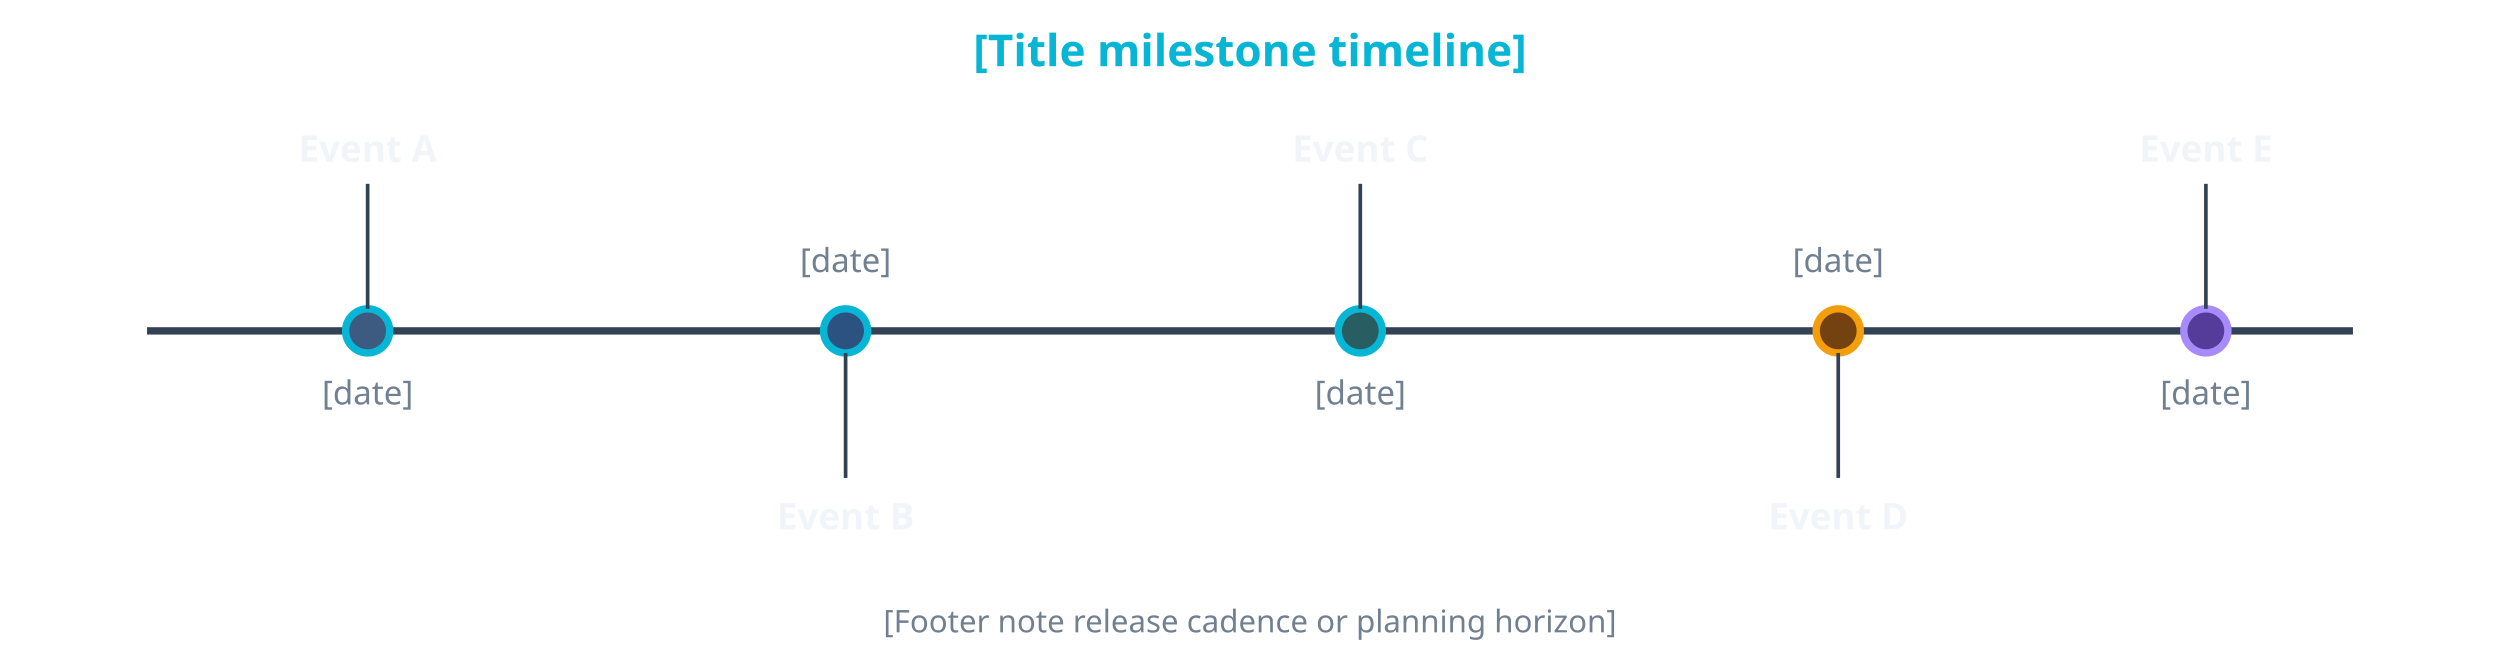
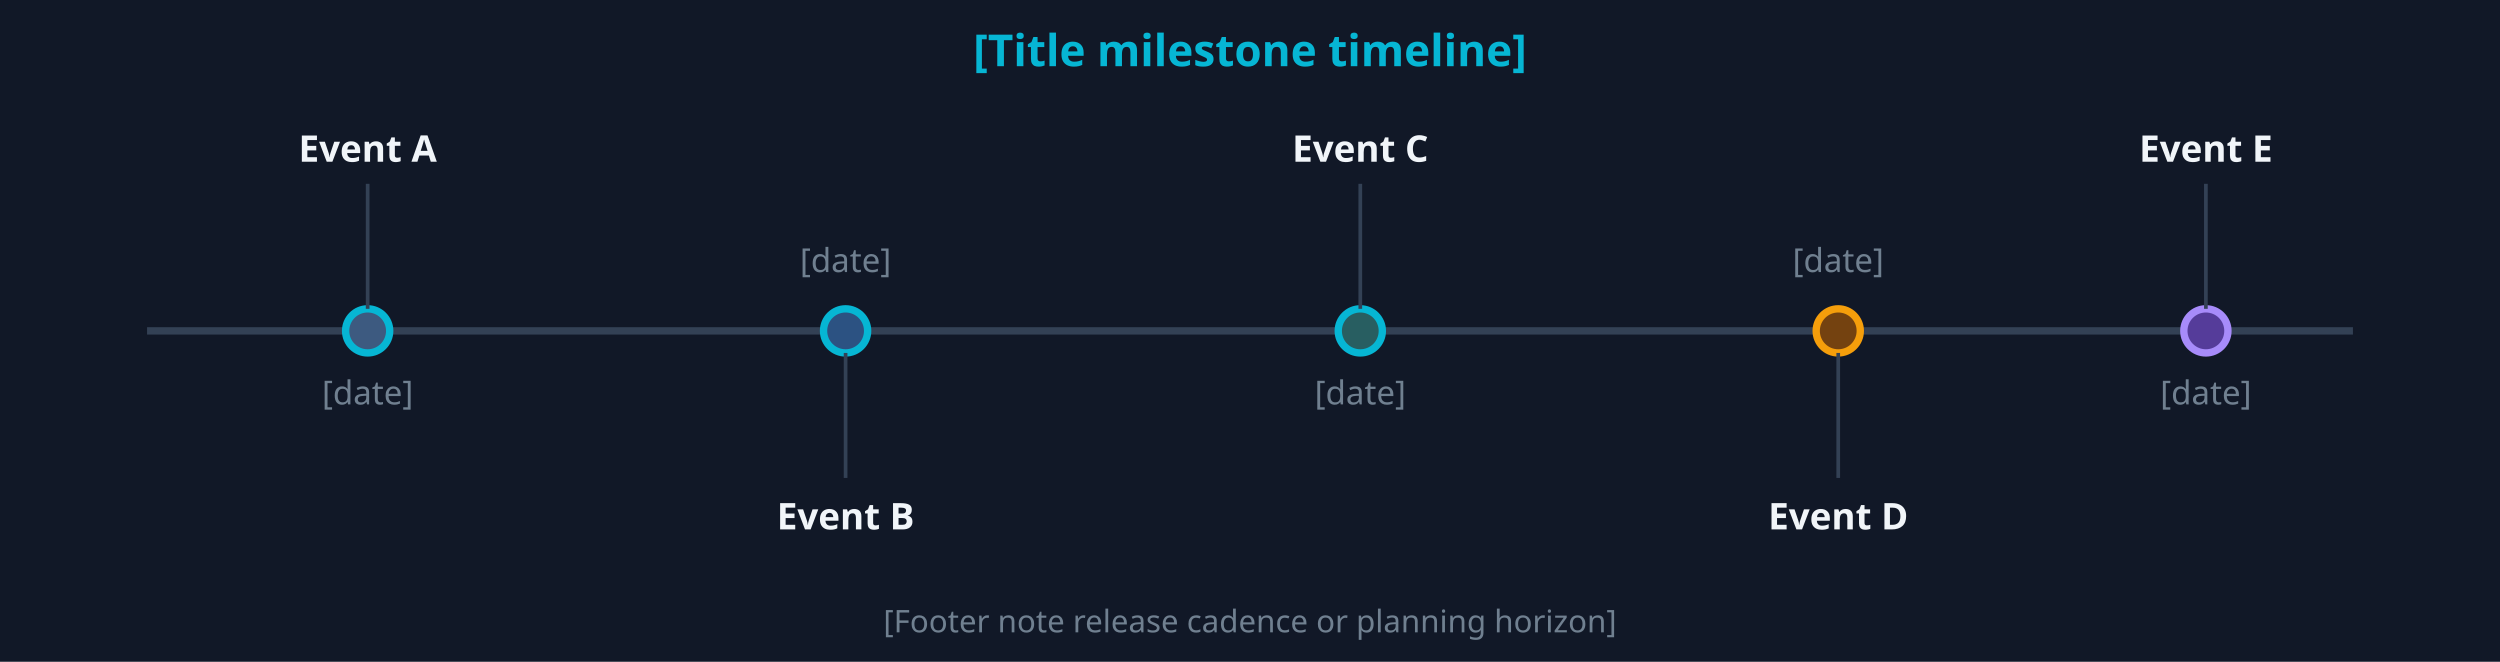
<svg xmlns="http://www.w3.org/2000/svg" viewBox="0 0 680 180" width="680" height="180" role="img" aria-labelledby="title desc">
-   <rect width="100%" height="100%" fill="none" />
+   <rect width="100%" height="100%" fill="#111827" />
  <g font-family="system-ui, Segoe UI, sans-serif">
    <text x="340" y="18" text-anchor="middle" font-weight="700" font-size="12" fill="#06B6D4">[Title  milestone timeline]</text>
    <line x1="40" y1="90" x2="640" y2="90" stroke="#334155" stroke-width="2" />
    <circle cx="100" cy="90" r="6" fill="#3d5a80" stroke="#06B6D4" stroke-width="2" />
    <line x1="100" y1="84" x2="100" y2="50" stroke="#334155" stroke-width="1" />
    <text x="100" y="44" text-anchor="middle" font-weight="700" font-size="10" fill="#F1F5F9">Event A</text>
    <text x="100" y="110" text-anchor="middle" font-size="9" fill="#708090">[date]</text>
    <circle cx="230" cy="90" r="6" fill="#2c5282" stroke="#06B6D4" stroke-width="2" />
    <line x1="230" y1="96" x2="230" y2="130" stroke="#334155" stroke-width="1" />
    <text x="230" y="144" text-anchor="middle" font-weight="700" font-size="10" fill="#F1F5F9">Event B</text>
    <text x="230" y="74" text-anchor="middle" font-size="9" fill="#708090">[date]</text>
    <circle cx="370" cy="90" r="6" fill="#285e61" stroke="#06B6D4" stroke-width="2" />
    <line x1="370" y1="84" x2="370" y2="50" stroke="#334155" stroke-width="1" />
    <text x="370" y="44" text-anchor="middle" font-weight="700" font-size="10" fill="#F1F5F9">Event C</text>
    <text x="370" y="110" text-anchor="middle" font-size="9" fill="#708090">[date]</text>
    <circle cx="500" cy="90" r="6" fill="#744210" stroke="#F59E0B" stroke-width="2" />
    <line x1="500" y1="96" x2="500" y2="130" stroke="#334155" stroke-width="1" />
    <text x="500" y="144" text-anchor="middle" font-weight="700" font-size="10" fill="#F1F5F9">Event D</text>
    <text x="500" y="74" text-anchor="middle" font-size="9" fill="#708090">[date]</text>
    <circle cx="600" cy="90" r="6" fill="#553c9a" stroke="#a78bfa" stroke-width="2" />
    <line x1="600" y1="84" x2="600" y2="50" stroke="#334155" stroke-width="1" />
    <text x="600" y="44" text-anchor="middle" font-weight="700" font-size="10" fill="#F1F5F9">Event E</text>
    <text x="600" y="110" text-anchor="middle" font-size="9" fill="#708090">[date]</text>
  </g>
  <text x="340" y="172" text-anchor="middle" font-family="system-ui, sans-serif" font-size="8.5" fill="#708090">[Footer note  release cadence or planning horizon]</text>
</svg>
